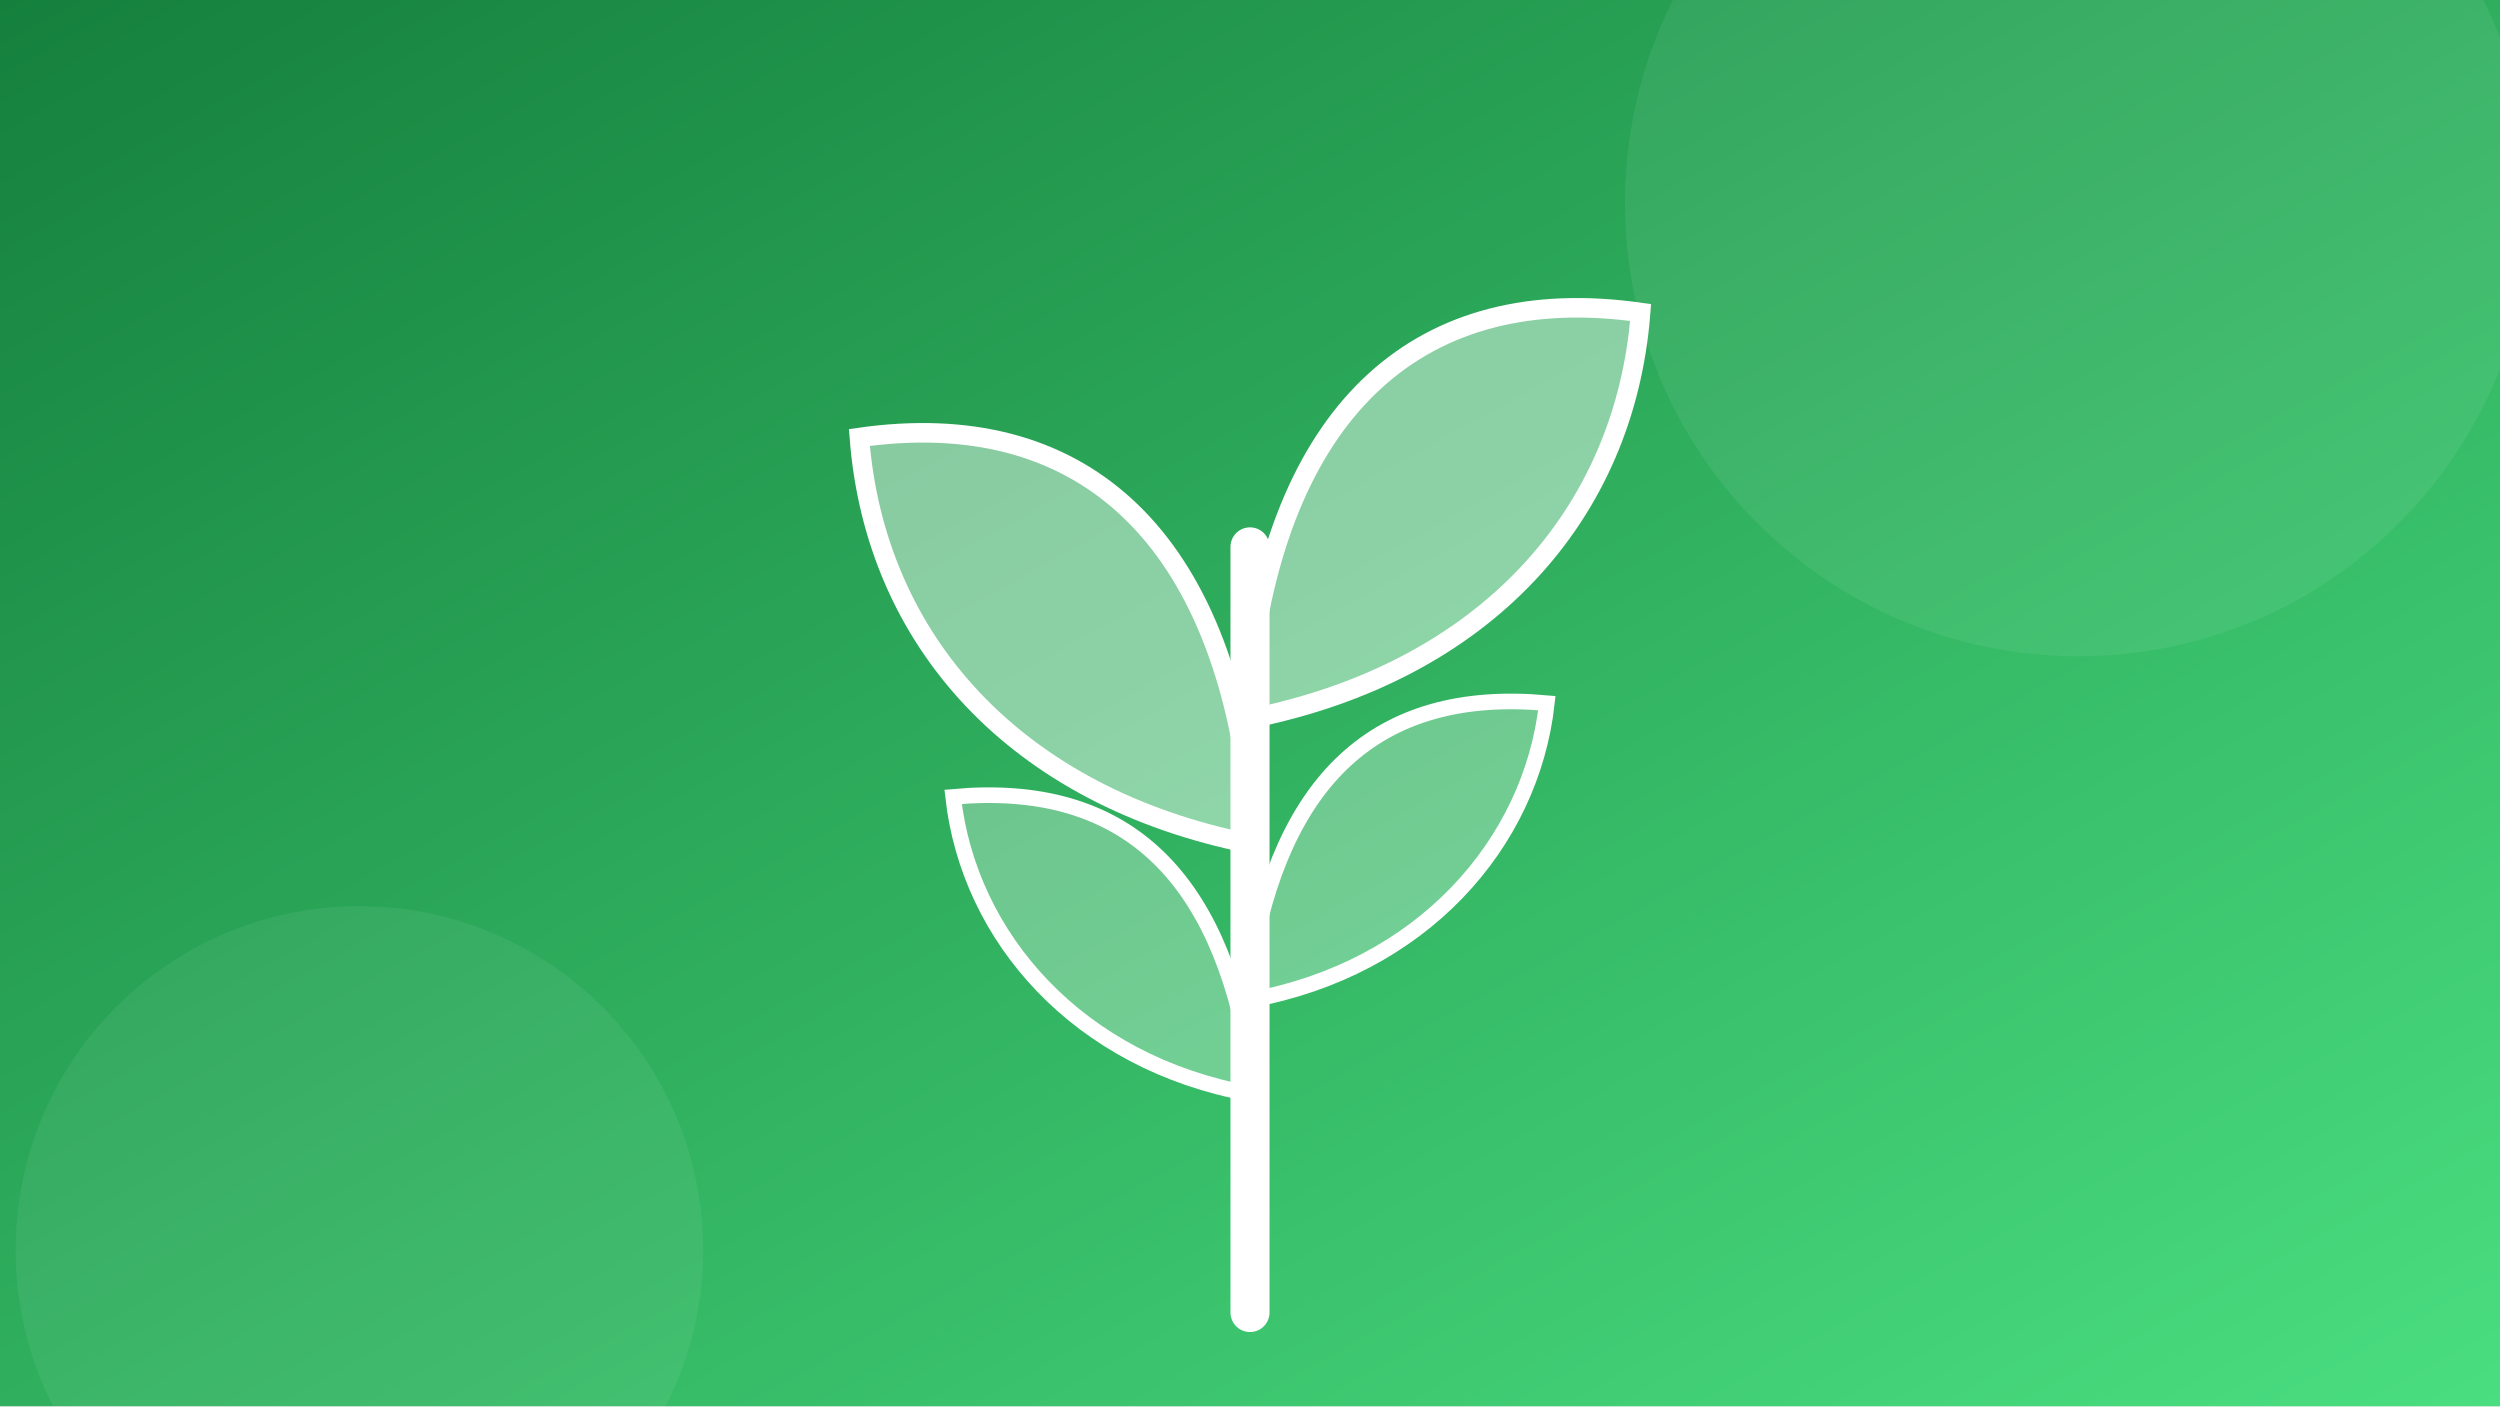
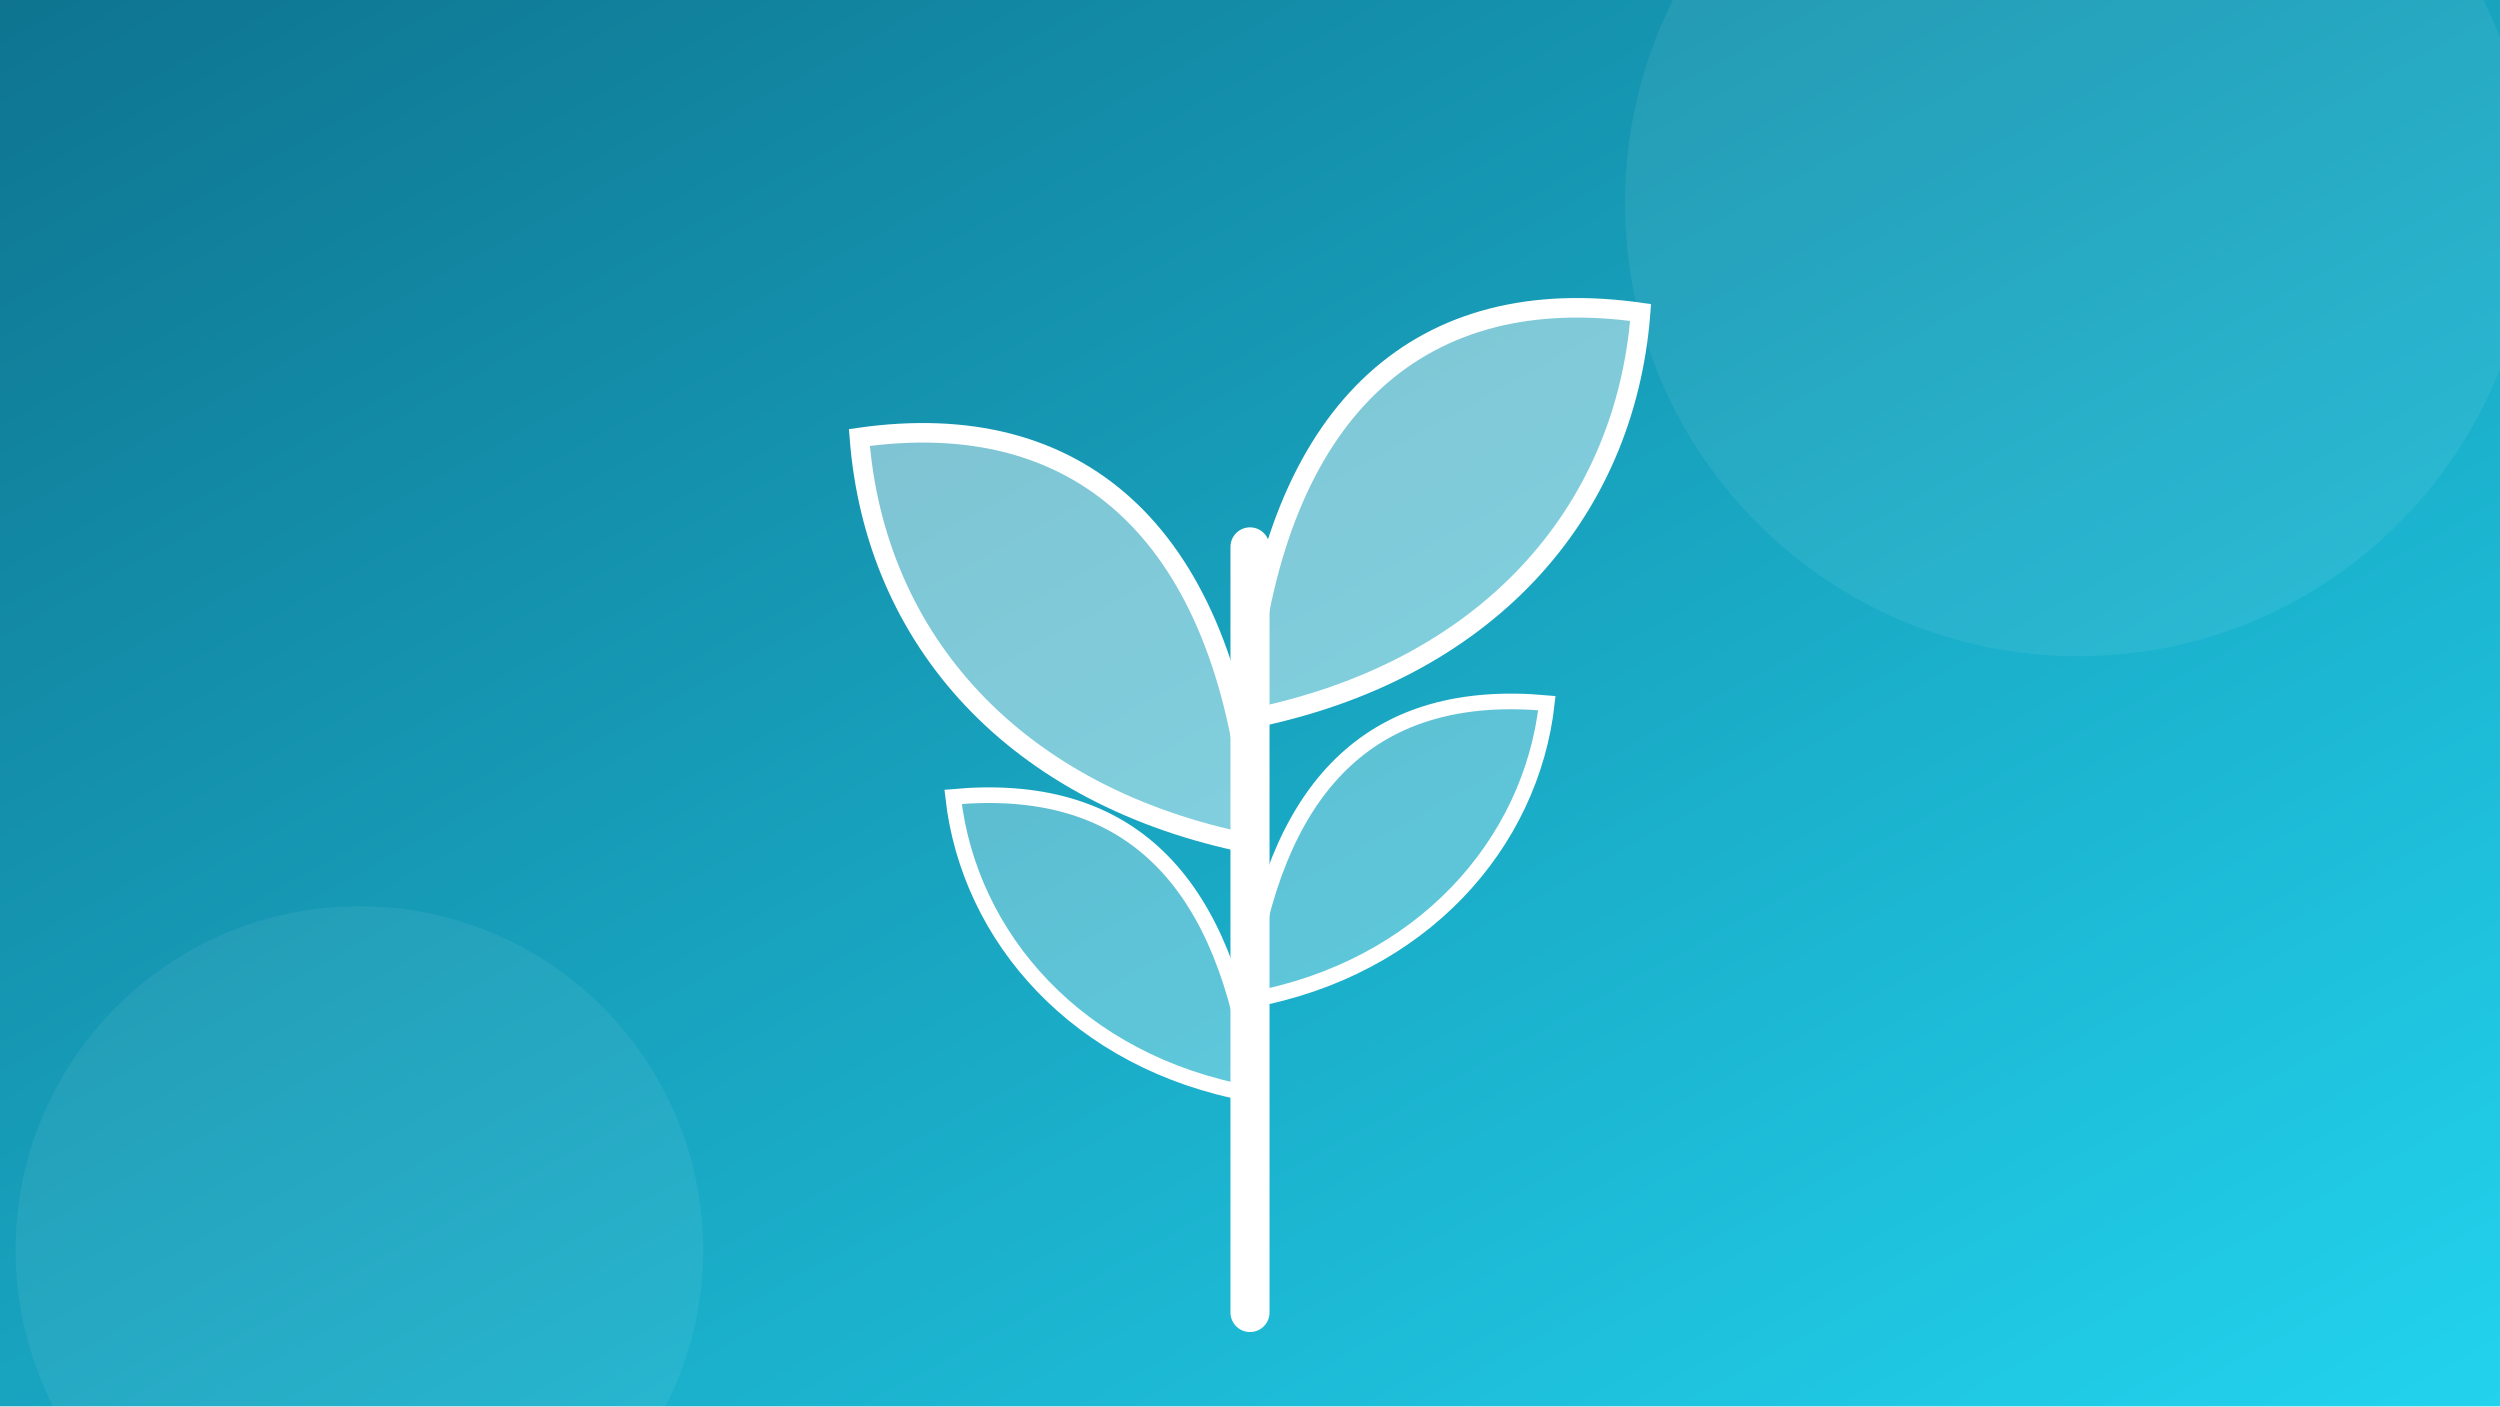
<svg xmlns="http://www.w3.org/2000/svg" viewBox="0 0 320 180" width="320" height="180" role="img" aria-label="Ilustração da trilha">
  <defs>
    <linearGradient id="bg" x1="0" y1="0" x2="1" y2="1">
-       <stop offset="0%" stop-color="#15803D" />
-       <stop offset="100%" stop-color="#4ADE80" />
+       <stop offset="0%" stop-color="#0E7490" />
+       <stop offset="100%" stop-color="#22D3EE" />
    </linearGradient>
  </defs>
  <rect width="320" height="180" fill="url(#bg)" />
  <circle cx="266" cy="26" r="58" fill="#ffffff" fill-opacity=".07" />
  <circle cx="46" cy="160" r="44" fill="#ffffff" fill-opacity=".06" />
  <path d="M160 168V70" stroke="#ffffff" stroke-width="5" stroke-linecap="round" />
  <path d="M160 108c-30-6-48-26-50-52 28-4 46 12 50 46zM160 92c30-6 48-26 50-52-28-4-46 12-50 46z" fill="#ffffff" fill-opacity=".45" stroke="#ffffff" stroke-width="2.5" />
  <path d="M160 140c-22-4-36-20-38-38 22-2 34 10 38 34zM160 128c22-4 36-20 38-38-22-2-34 10-38 34z" fill="#ffffff" fill-opacity=".3" stroke="#ffffff" stroke-width="2" />
</svg>
